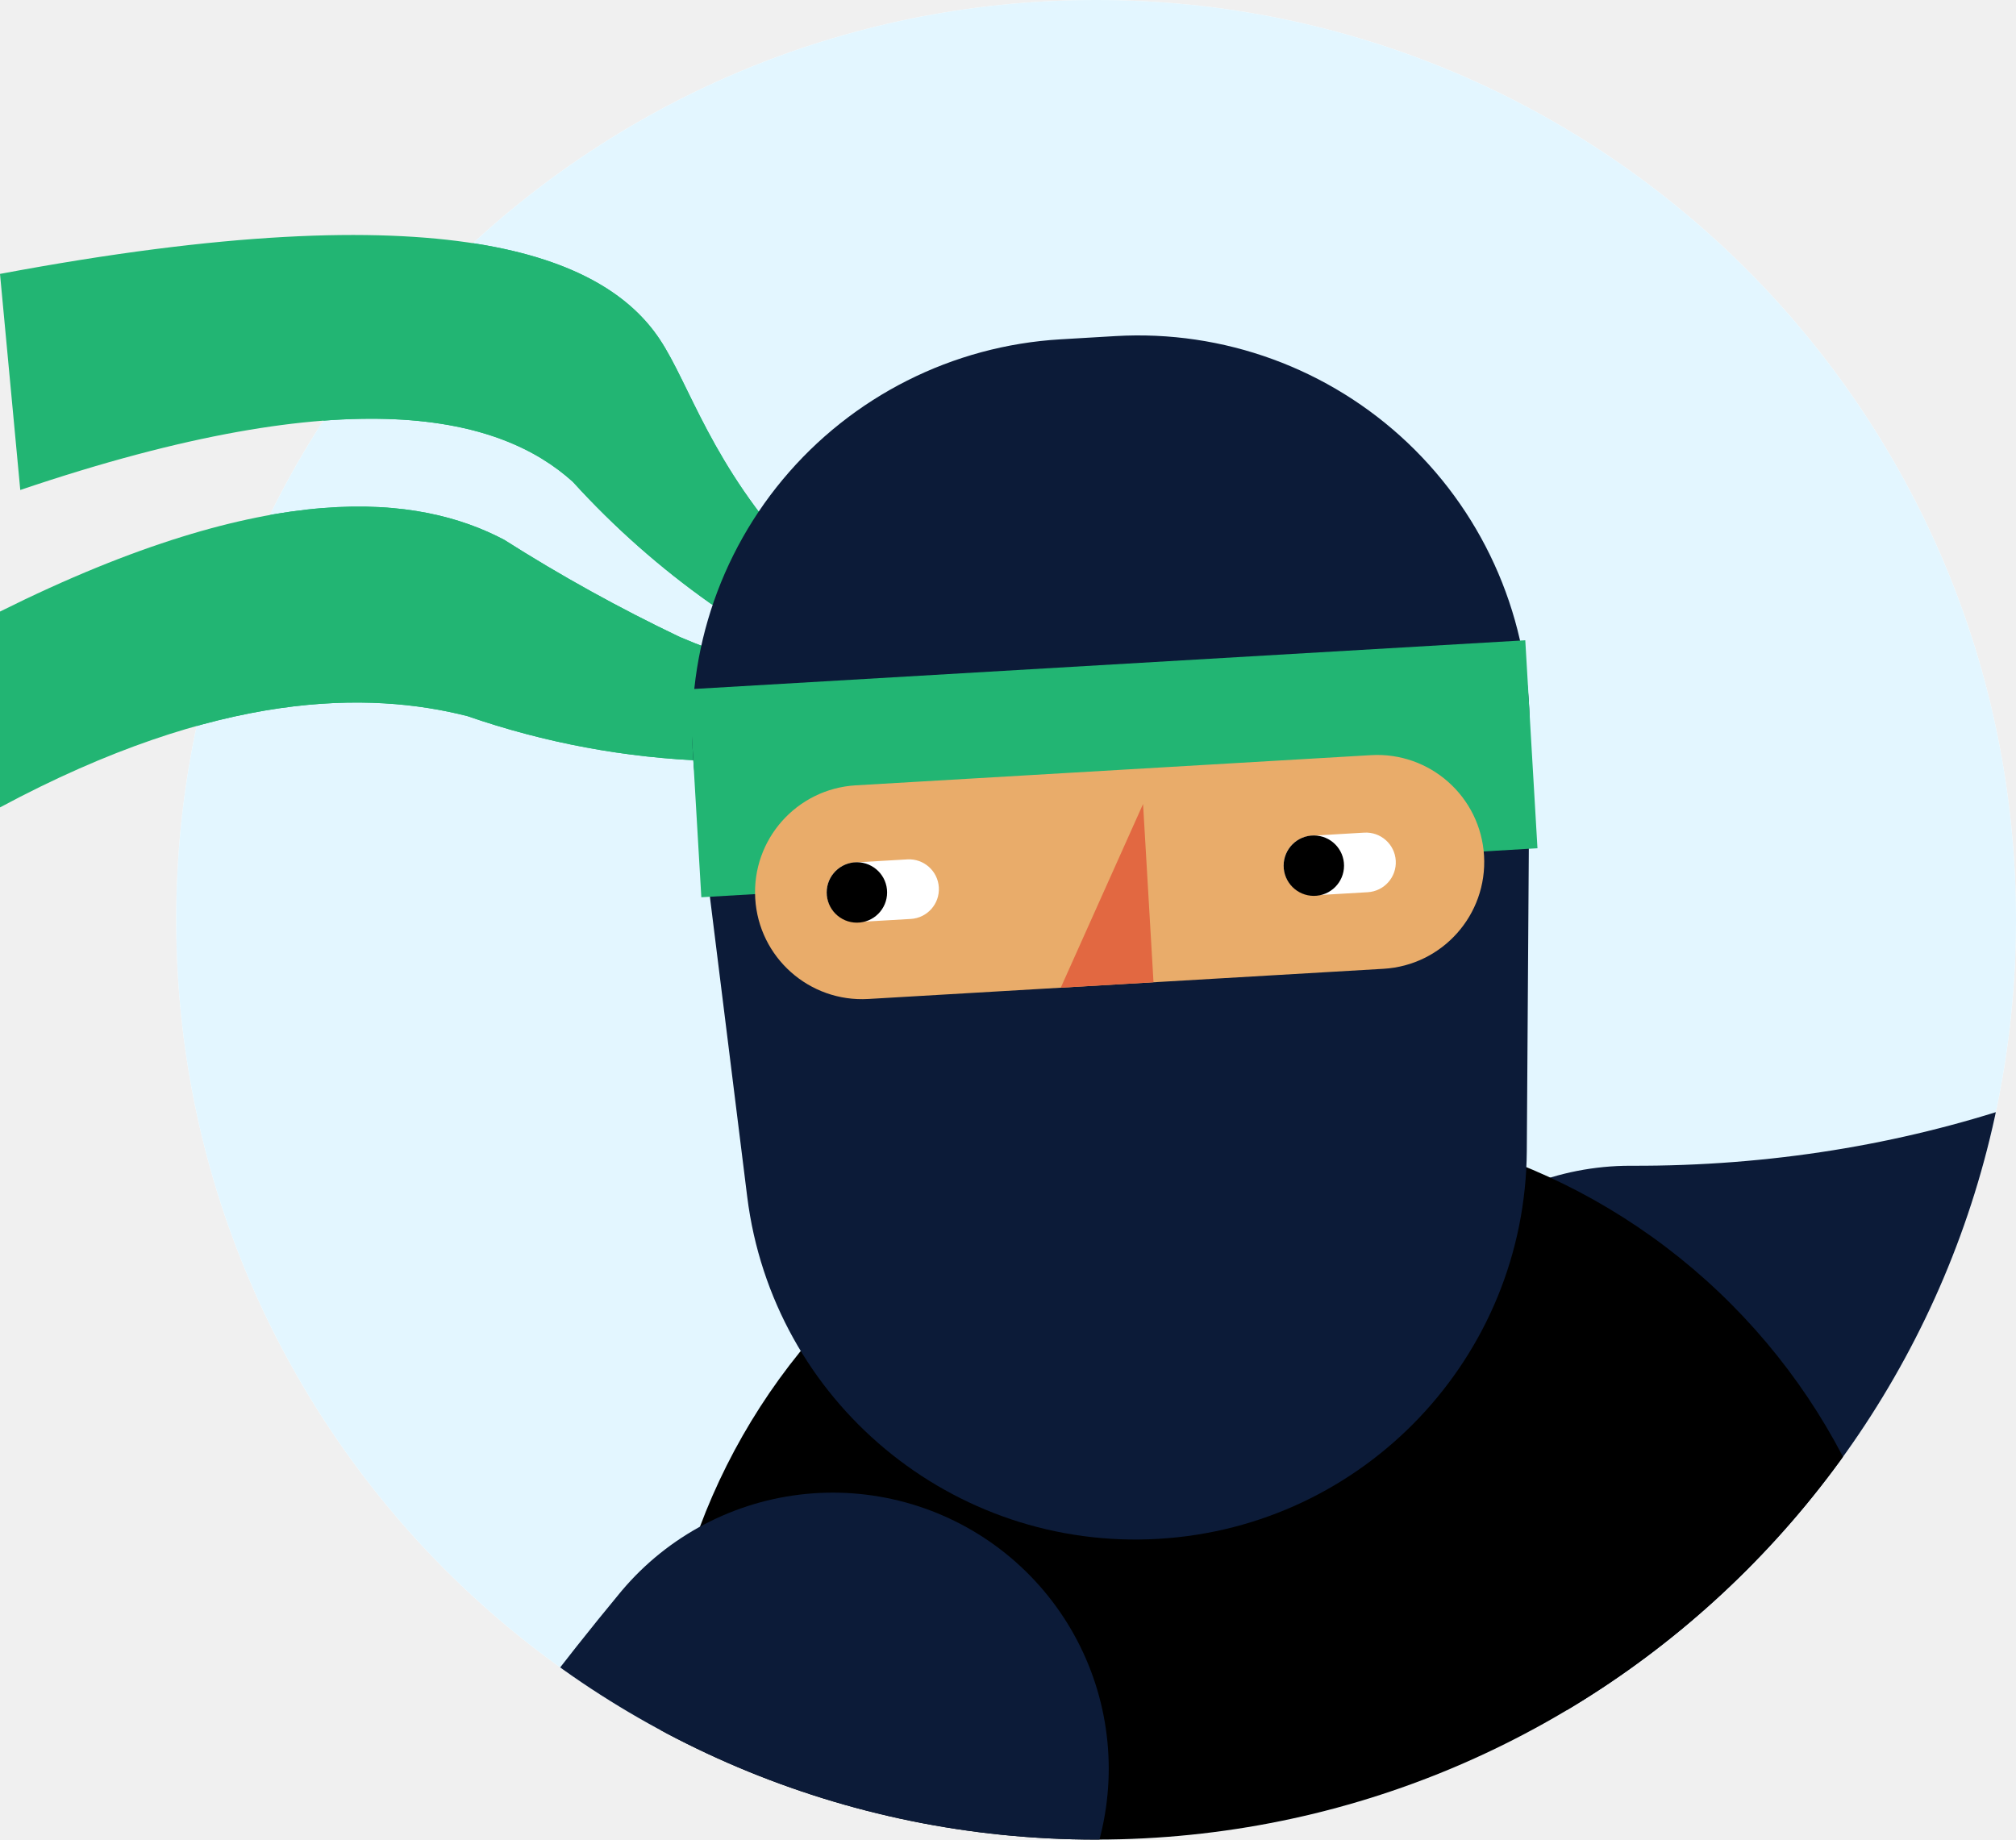
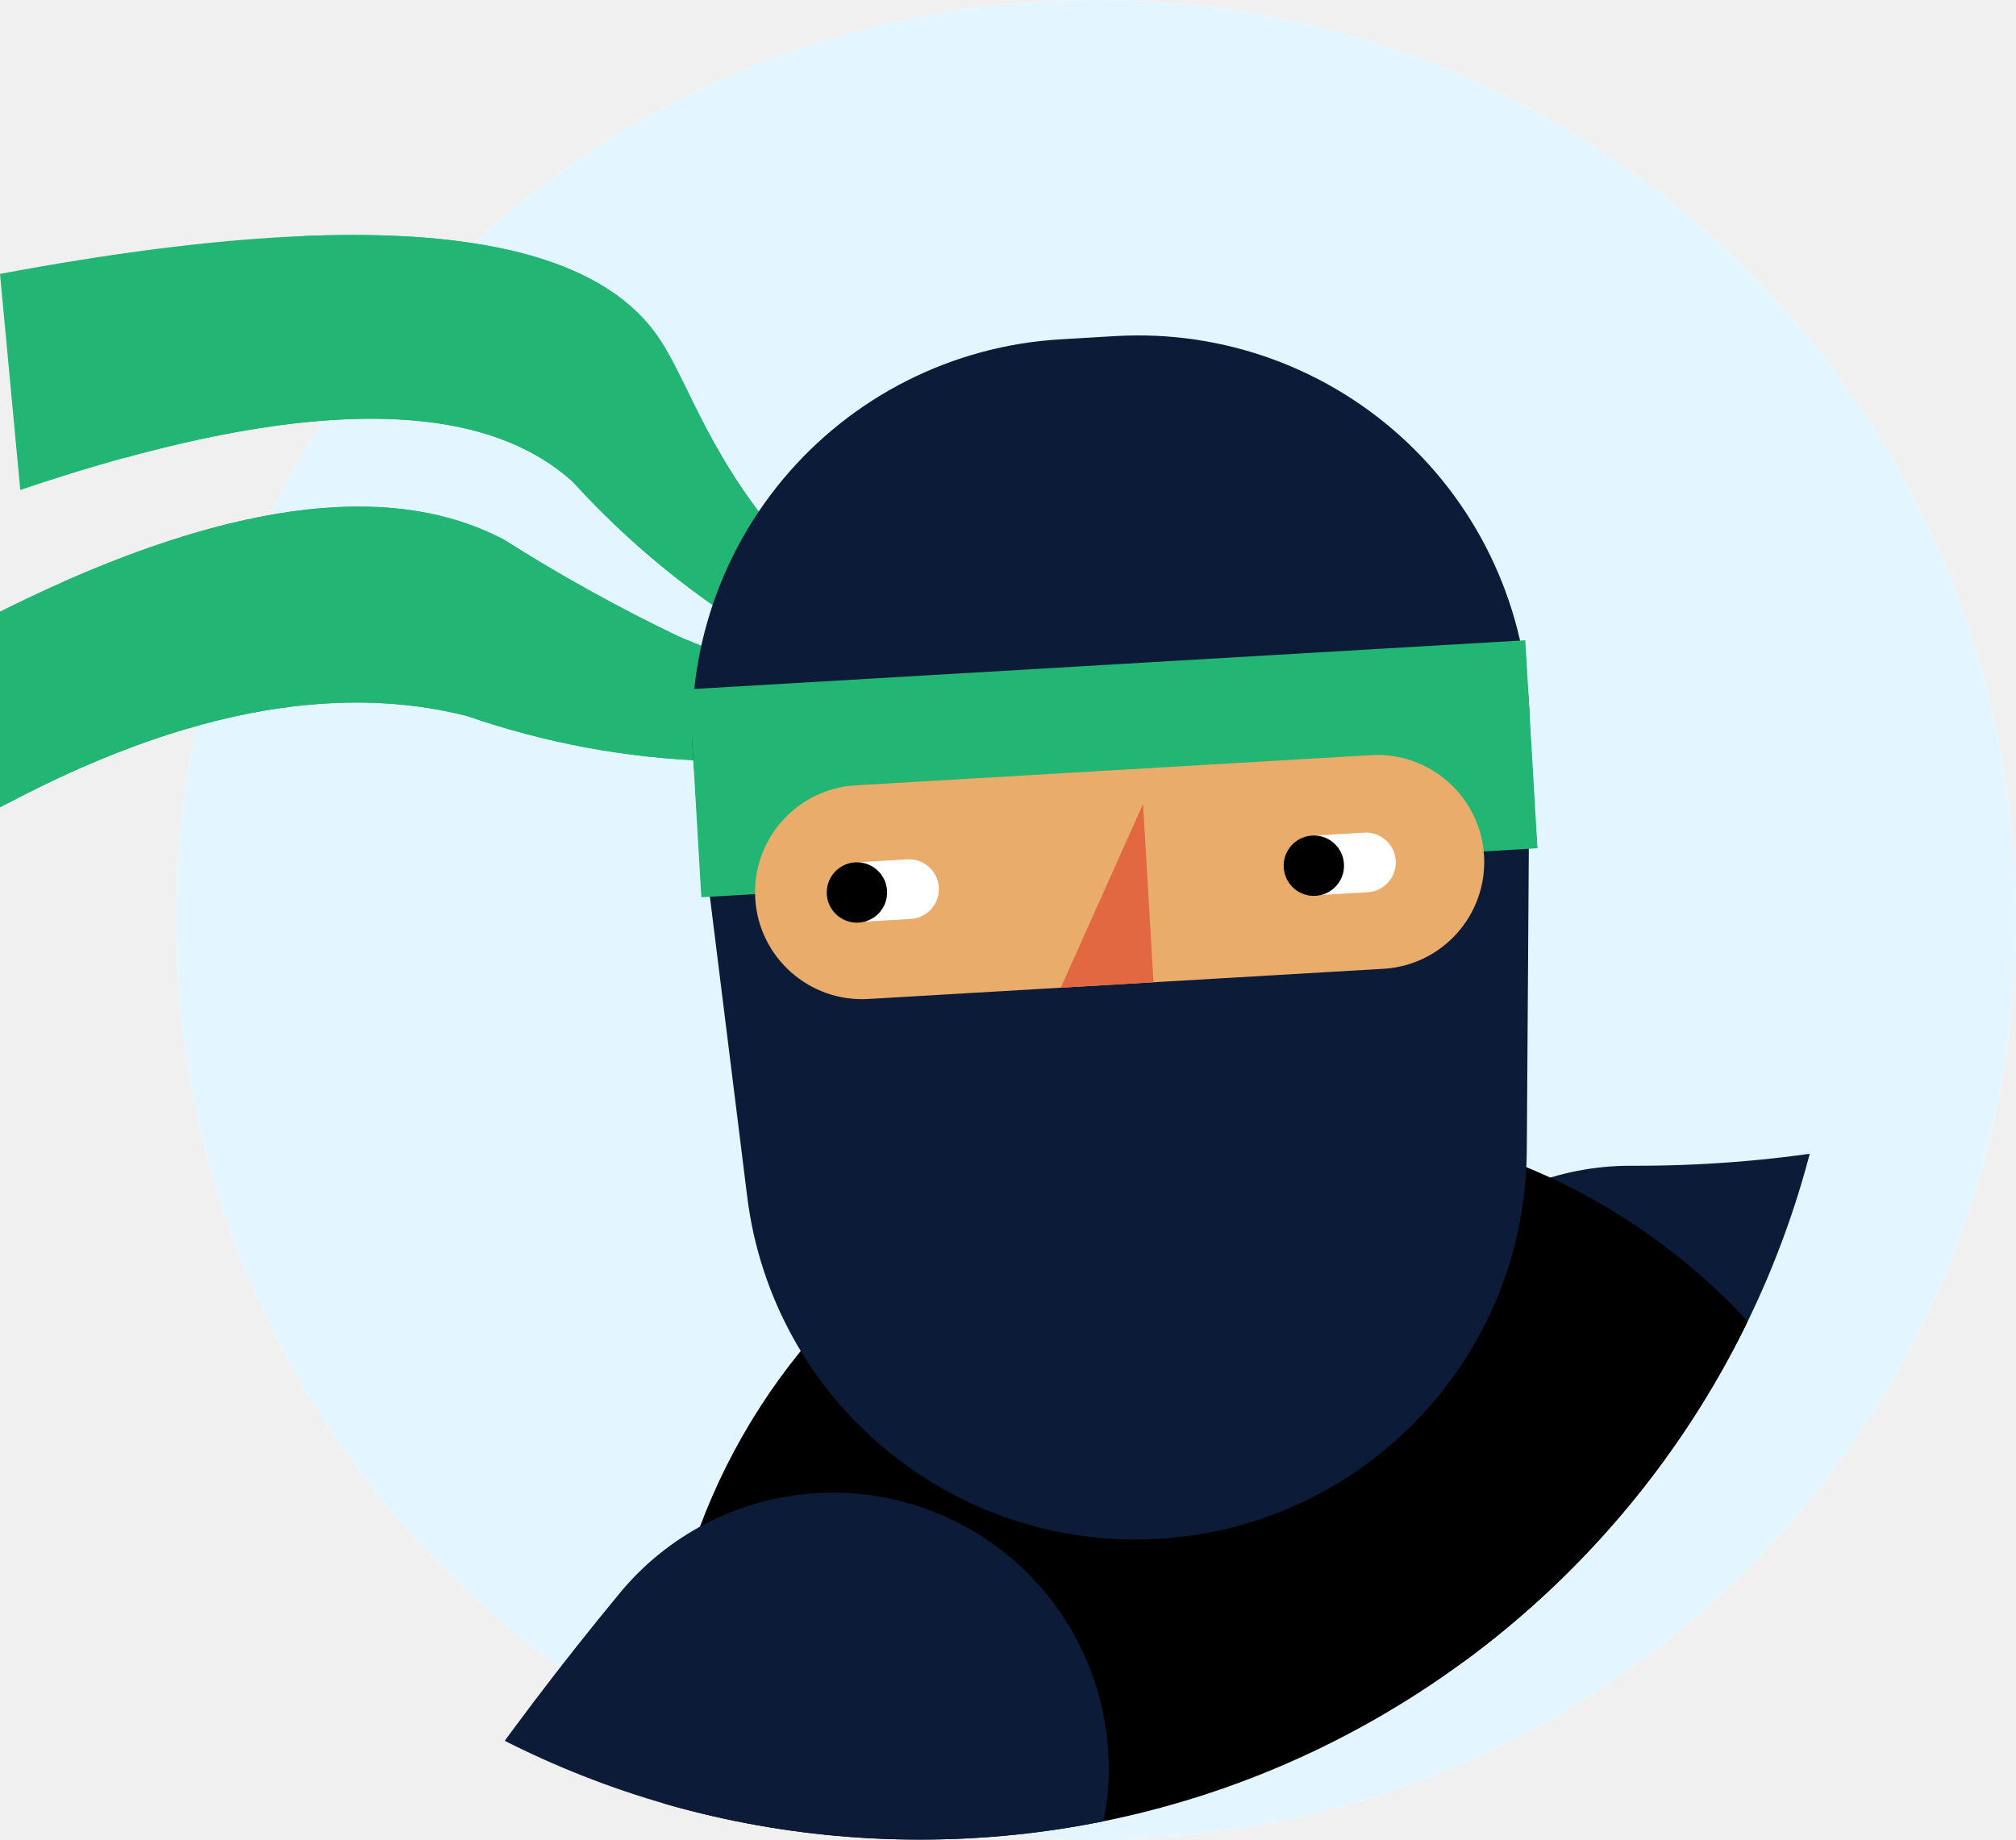
<svg xmlns="http://www.w3.org/2000/svg" width="54.789" height="50" viewBox="0 0 54.789 50">
  <defs>
-     <style>.a{fill:#a3d8f1;}.b{fill:#fff;}.c{fill:#e3f6ff;}.d{fill:#22b573;}.e{clip-path:url(#a);}.f,.h,.i,.k{fill:none;}.f{stroke:#0c1b38;stroke-width:15px;}.f,.i,.k{stroke-linecap:round;}.f,.h{stroke-miterlimit:10;}.g{fill:#4f5d6c;}.h{stroke:#000;stroke-width:24.468px;}.i{stroke:#0c1121;stroke-width:20.645px;}.i,.k{stroke-linejoin:round;}.j{fill:#0c1121;}.k{stroke:#14254c;stroke-width:45.877px;}.l{fill:#0c1b38;}.m{fill:#e9ac6a;}.n{fill:#e26841;}</style>
+     <style>.a{fill:#a3d8f1}.b{fill:#fff}.c{fill:#e3f6ff}.d{fill:#22b573}.e{clip-path:url(#a)}.f,.h,.i,.k{fill:none}.f{stroke:#0c1b38;stroke-width:15px}.f,.i,.k{stroke-linecap:round}.f,.h{stroke-miterlimit:10}.g{fill:#4f5d6c}.h{stroke:#000;stroke-width:24.468px}.i{stroke:#0c1121;stroke-width:20.645px}.i,.k{stroke-linejoin:round}.j{fill:#0c1121}.k{stroke:#14254c;stroke-width:45.877px}.l{fill:#0c1b38}.m{fill:#e9ac6a}.n{fill:#e26841}</style>
    <clipPath id="a">
-       <ellipse class="a" cx="25" cy="25" rx="25" ry="25" />
+       <ellipse cx="25" cy="25" class="a" rx="25" ry="25" />
    </clipPath>
  </defs>
-   <path class="b" d="M25,0A25,25,0,1,1,0,25,25,25,0,0,1,25,0Z" transform="translate(4.789)" />
-   <path class="c" d="M25,0A25,25,0,1,1,0,25,25,25,0,0,1,25,0Z" transform="translate(4.789)" />
-   <g transform="translate(0 6.387)">
-     <path class="d" d="M3047.651,2312.682c-2.346-2.534-2.922-4.708-3.743-5.943-1.51-2.271-5.767-4.058-17.929-1.777q.275,2.936.551,5.873c9.054-3.067,13.065-1.986,15.017-.222a22.954,22.954,0,0,0,3.742,3.308,12.541,12.541,0,0,0,6.447,1.924A16.018,16.018,0,0,1,3047.651,2312.682Z" transform="translate(-3025.979 -2303.904)" />
-     <path class="d" d="M3025.979,2330.694v5.323c5.964-3.2,10.045-3.156,12.7-2.482a22.325,22.325,0,0,0,6.536,1.217,10.943,10.943,0,0,0,6.075-2.056,16.23,16.23,0,0,1-6.835-1.31,45.222,45.222,0,0,1-4.773-2.642C3037.38,2327.528,3033.375,2327.01,3025.979,2330.694Z" transform="translate(-3025.979 -2320.459)" />
+   <path d="M25,0A25,25,0,1,1,0,25,25,25,0,0,1,25,0Z" class="b" transform="translate(4.789)" />
+   <path d="M25,0A25,25,0,1,1,0,25,25,25,0,0,1,25,0Z" class="c" transform="translate(4.789)" />
+   <g>
+     <path d="M3047.651,2312.682c-2.346-2.534-2.922-4.708-3.743-5.943-1.51-2.271-5.767-4.058-17.929-1.777q.275,2.936.551,5.873c9.054-3.067,13.065-1.986,15.017-.222a22.954,22.954,0,0,0,3.742,3.308,12.541,12.541,0,0,0,6.447,1.924A16.018,16.018,0,0,1,3047.651,2312.682Z" class="d" transform="translate(0 6.387) translate(-3025.979 -2303.904)" />
+     <path d="M3025.979,2330.694v5.323c5.964-3.2,10.045-3.156,12.7-2.482a22.325,22.325,0,0,0,6.536,1.217,10.943,10.943,0,0,0,6.075-2.056,16.23,16.23,0,0,1-6.835-1.31,45.222,45.222,0,0,1-4.773-2.642C3037.38,2327.528,3033.375,2327.01,3025.979,2330.694Z" class="d" transform="translate(0 6.387) translate(-3025.979 -2320.459)" />
  </g>
-   <g class="e" transform="translate(4.789)">
-     <g transform="translate(-93.22 -39.448)">
-       <path class="f" d="M3158.423,2320.2c18.422.072,32.691-11.85,34.372-25.491,1.5-12.174-7.529-21.622-9.028-23.143" transform="translate(-3025.686 -2241.567)" />
-       <g transform="translate(140.281 32.473)">
-         <path class="g" d="M3190.9,2280.589l3.91,5.661-.427.9-10.234.814-5.834-8.447.427-.9,6.7-.532Z" transform="translate(-3178.317 -2278.085)" />
+   <g class="e">
+     <g transform="translate(4.789) translate(-93.22 -39.448)">
+       <path d="M3158.423,2320.2c18.422.072,32.691-11.85,34.372-25.491,1.5-12.174-7.529-21.622-9.028-23.143" class="f" transform="translate(-3025.686 -2241.567)" />
+       <g>
+         <path d="M3190.9,2280.589l3.91,5.661-.427.9-10.234.814-5.834-8.447.427-.9,6.7-.532Z" class="g" transform="translate(140.281 32.473) translate(-3178.317 -2278.085)" />
      </g>
-       <g transform="translate(145.983)">
-         <path class="g" d="M3207.782,2211.544l7.493-15.771a1.324,1.324,0,0,0-.629-1.763l-3.031-1.44a1.324,1.324,0,0,0-1.764.626l-16.5,34.564,5.424,2.577,3.259-6.706Z" transform="translate(-3193.356 -2192.443)" />
+       <g>
+         <path d="M3207.782,2211.544l7.493-15.771a1.324,1.324,0,0,0-.629-1.763l-3.031-1.44a1.324,1.324,0,0,0-1.764.626l-16.5,34.564,5.424,2.577,3.259-6.706Z" class="g" transform="translate(145.983) translate(-3193.356 -2192.443)" />
      </g>
-       <g transform="translate(146.388 17.597)">
-         <path d="M4.441,0H7.761A4.442,4.442,0,0,1,12.2,4.442V6.214a6.114,6.114,0,0,1-6.114,6.114h0A6.088,6.088,0,0,1,0,6.24v-1.8A4.441,4.441,0,0,1,4.441,0Z" transform="translate(0 11.06) rotate(-65.013)" />
+       <g>
+         <path d="M4.441,0H7.761A4.442,4.442,0,0,1,12.2,4.442V6.214a6.114,6.114,0,0,1-6.114,6.114h0A6.088,6.088,0,0,1,0,6.24v-1.8A4.441,4.441,0,0,1,4.441,0Z" transform="translate(146.388 17.597) translate(0 11.06) rotate(-65.013)" />
      </g>
-       <line class="h" x1="0.362" y2="13.59" transform="translate(92.983 150.45)" />
+       <line x1=".362" y2="13.59" class="h" transform="translate(92.983 150.45)" />
      <path d="M3122.324,2410.724l.617-16.3a17.039,17.039,0,0,0-19.476-17.506h0a17.039,17.039,0,0,0-13.918,21.594l4.53,15.665a14.412,14.412,0,0,0,15.363,10.329h0A14.412,14.412,0,0,0,3122.324,2410.724Z" transform="translate(-2982.505 -2306.86)" />
-       <path class="i" d="M2880.457,2587.494l-24.893,16.163" transform="translate(-2837.664 -2437.7)" />
-       <path class="j" d="M3142.515,2624.924a3.984,3.984,0,0,0,4.028,4.218l1.514-.02,13.631-.171a2.46,2.46,0,0,0,.346-4.891l-7.252-1.266-7.487-1.539a3.984,3.984,0,0,0-4.78,3.67Z" transform="translate(-3015.806 -2458.608)" />
-       <path class="j" d="M2829.957,2624.924a3.984,3.984,0,0,1-4.028,4.218l-1.514-.02-13.631-.171a2.46,2.46,0,0,1-.346-4.891l7.252-1.266,7.488-1.539a3.984,3.984,0,0,1,4.78,3.67Z" transform="translate(-2808.354 -2458.608)" />
-       <path class="i" d="M3181.652,2580.636q-4.9,3.572-10.118,7.153-9.553,6.549-18.739,12.147" transform="translate(-3022.192 -2433.443)" />
-       <path class="k" d="M3153.983,2510.345c1.316-.068,2.835-.113,4.528-.1a67.285,67.285,0,0,1,17.386,2.161c6.93,1.963,14.414,4.082,15.951,8.847,1.835,5.687-4.994,14.545-17.025,21.072" transform="translate(-3022.929 -2389.741)" />
-       <path class="k" d="M2980.833,2503.885a265.317,265.317,0,0,0-83.919,36.168" transform="translate(-2863.334 -2385.794)" />
-       <g transform="translate(120.812 120.509)">
-         <path class="j" d="M3126.972,2510.262" transform="translate(-3126.972 -2510.262)" />
+       <path d="M2880.457,2587.494l-24.893,16.163" class="i" transform="translate(-2837.664 -2437.7)" />
+       <path d="M3142.515,2624.924a3.984,3.984,0,0,0,4.028,4.218l1.514-.02,13.631-.171a2.46,2.46,0,0,0,.346-4.891l-7.252-1.266-7.487-1.539a3.984,3.984,0,0,0-4.78,3.67Z" class="j" transform="translate(-3015.806 -2458.608)" />
+       <path d="M2829.957,2624.924a3.984,3.984,0,0,1-4.028,4.218l-1.514-.02-13.631-.171a2.46,2.46,0,0,1-.346-4.891l7.252-1.266,7.488-1.539a3.984,3.984,0,0,1,4.78,3.67Z" class="j" transform="translate(-2808.354 -2458.608)" />
+       <path d="M3181.652,2580.636q-4.9,3.572-10.118,7.153-9.553,6.549-18.739,12.147" class="i" transform="translate(-3022.192 -2433.443)" />
+       <path d="M3153.983,2510.345c1.316-.068,2.835-.113,4.528-.1a67.285,67.285,0,0,1,17.386,2.161c6.93,1.963,14.414,4.082,15.951,8.847,1.835,5.687-4.994,14.545-17.025,21.072" class="k" transform="translate(-3022.929 -2389.741)" />
+       <path d="M2980.833,2503.885a265.317,265.317,0,0,0-83.919,36.168" class="k" transform="translate(-2863.334 -2385.794)" />
+       <g>
+         <path d="M3126.972,2510.262" class="j" transform="translate(120.812 120.509) translate(-3126.972 -2510.262)" />
      </g>
      <path d="M3113.329,2473.737l-30.668-9.576h0q-7.513,2.636-15.388,5.195-9.408,3.053-18.472,5.71a36.317,36.317,0,0,0,64.527-1.328Z" transform="translate(-2957.63 -2361.132)" />
-       <rect class="d" width="28.905" height="9.663" transform="matrix(-0.988, 0.157, -0.157, -0.988, 141.819, 114.807)" />
-       <g transform="translate(88.27 158.094)">
-         <path d="M4.442,0H7.761A4.442,4.442,0,0,1,12.2,4.442V6.214a6.114,6.114,0,0,1-6.114,6.114h0A6.088,6.088,0,0,1,0,6.24v-1.8A4.442,4.442,0,0,1,4.442,0Z" transform="translate(0 0.173) rotate(-0.814)" />
+       <rect width="28.905" height="9.663" class="d" transform="matrix(-0.988, 0.157, -0.157, -0.988, 141.819, 114.807)" />
+       <g>
+         <path d="M4.442,0H7.761A4.442,4.442,0,0,1,12.2,4.442V6.214a6.114,6.114,0,0,1-6.114,6.114h0A6.088,6.088,0,0,1,0,6.24v-1.8A4.442,4.442,0,0,1,4.442,0Z" transform="translate(88.27 158.094) translate(0 0.173) rotate(-0.814)" />
      </g>
-       <path class="f" d="M3071.4,2423.256a79.7,79.7,0,0,0-13.65,24.011,80.547,80.547,0,0,0-3.783,38.155" transform="translate(-2960.337 -2335.738)" />
-       <g transform="translate(88.431 45.835)">
-         <path class="d" d="M3047.651,2312.682c-2.346-2.534-2.922-4.708-3.743-5.943-1.51-2.271-5.767-4.058-17.929-1.777q.275,2.936.551,5.873c9.054-3.067,13.065-1.986,15.017-.222a22.954,22.954,0,0,0,3.742,3.308,12.541,12.541,0,0,0,6.447,1.924A16.018,16.018,0,0,1,3047.651,2312.682Z" transform="translate(-3025.979 -2303.904)" />
-         <path class="d" d="M3025.979,2330.694v5.323c5.964-3.2,10.045-3.156,12.7-2.482a22.325,22.325,0,0,0,6.536,1.217,10.943,10.943,0,0,0,6.075-2.056,16.23,16.23,0,0,1-6.835-1.31,45.222,45.222,0,0,1-4.773-2.642C3037.38,2327.528,3033.375,2327.01,3025.979,2330.694Z" transform="translate(-3025.979 -2320.459)" />
+       <path d="M3071.4,2423.256a79.7,79.7,0,0,0-13.65,24.011,80.547,80.547,0,0,0-3.783,38.155" class="f" transform="translate(-2960.337 -2335.738)" />
+       <g>
+         <path d="M3047.651,2312.682c-2.346-2.534-2.922-4.708-3.743-5.943-1.51-2.271-5.767-4.058-17.929-1.777q.275,2.936.551,5.873c9.054-3.067,13.065-1.986,15.017-.222a22.954,22.954,0,0,0,3.742,3.308,12.541,12.541,0,0,0,6.447,1.924A16.018,16.018,0,0,1,3047.651,2312.682Z" class="d" transform="translate(88.431 45.835) translate(-3025.979 -2303.904)" />
+         <path d="M3025.979,2330.694v5.323c5.964-3.2,10.045-3.156,12.7-2.482a22.325,22.325,0,0,0,6.536,1.217,10.943,10.943,0,0,0,6.075-2.056,16.23,16.23,0,0,1-6.835-1.31,45.222,45.222,0,0,1-4.773-2.642C3037.38,2327.528,3033.375,2327.01,3025.979,2330.694Z" class="d" transform="translate(88.431 45.835) translate(-3025.979 -2320.459)" />
      </g>
      <g transform="translate(107.159 48.564)">
-         <path class="l" d="M3102.688,2320.539l-1.492.088a10.633,10.633,0,0,0-9.931,11.928l1.415,11.375a10.634,10.634,0,0,0,11.175,9.3h0a10.634,10.634,0,0,0,10.012-10.544l.077-11.462A10.634,10.634,0,0,0,3102.688,2320.539Z" transform="translate(-3091.101 -2320.52)" />
-         <rect class="d" width="22.763" height="5.663" transform="translate(23.056 13.94) rotate(176.647)" />
-         <rect class="m" width="19.841" height="5.817" rx="2.908" transform="translate(21.774 17.046) rotate(176.647)" />
-         <path class="n" d="M3117.6,2359.105l2.521-.148-.284-4.845Z" transform="translate(-3107.5 -2341.375)" />
+         <path d="M3102.688,2320.539l-1.492.088a10.633,10.633,0,0,0-9.931,11.928l1.415,11.375a10.634,10.634,0,0,0,11.175,9.3h0a10.634,10.634,0,0,0,10.012-10.544l.077-11.462A10.634,10.634,0,0,0,3102.688,2320.539Z" class="l" transform="translate(-3091.101 -2320.52)" />
+         <rect width="22.763" height="5.663" class="d" transform="translate(23.056 13.94) rotate(176.647)" />
+         <rect width="19.841" height="5.817" class="m" rx="2.908" transform="translate(21.774 17.046) rotate(176.647)" />
+         <path d="M3117.6,2359.105l2.521-.148-.284-4.845Z" class="n" transform="translate(-3107.5 -2341.375)" />
        <g transform="translate(3.692 13.468)">
-           <rect class="b" width="3.052" height="1.622" rx="0.811" transform="matrix(-0.998, 0.058, -0.058, -0.998, 3.142, 2.346)" />
-           <rect class="b" width="3.052" height="1.622" rx="0.811" transform="translate(15.56 1.619) rotate(176.647)" />
+           <rect width="3.052" height="1.622" class="b" rx=".811" transform="matrix(-0.998, 0.058, -0.058, -0.998, 3.142, 2.346)" />
+           <rect width="3.052" height="1.622" class="b" rx=".811" transform="translate(15.56 1.619) rotate(176.647)" />
        </g>
-         <circle cx="0.821" cy="0.821" r="0.821" transform="translate(3.739 14.32)" />
-         <circle cx="0.821" cy="0.821" r="0.821" transform="translate(16.157 13.592)" />
+         <circle cx=".821" cy=".821" r=".821" transform="translate(3.739 14.32)" />
+         <circle cx=".821" cy=".821" r=".821" transform="translate(16.157 13.592)" />
      </g>
    </g>
  </g>
</svg>
